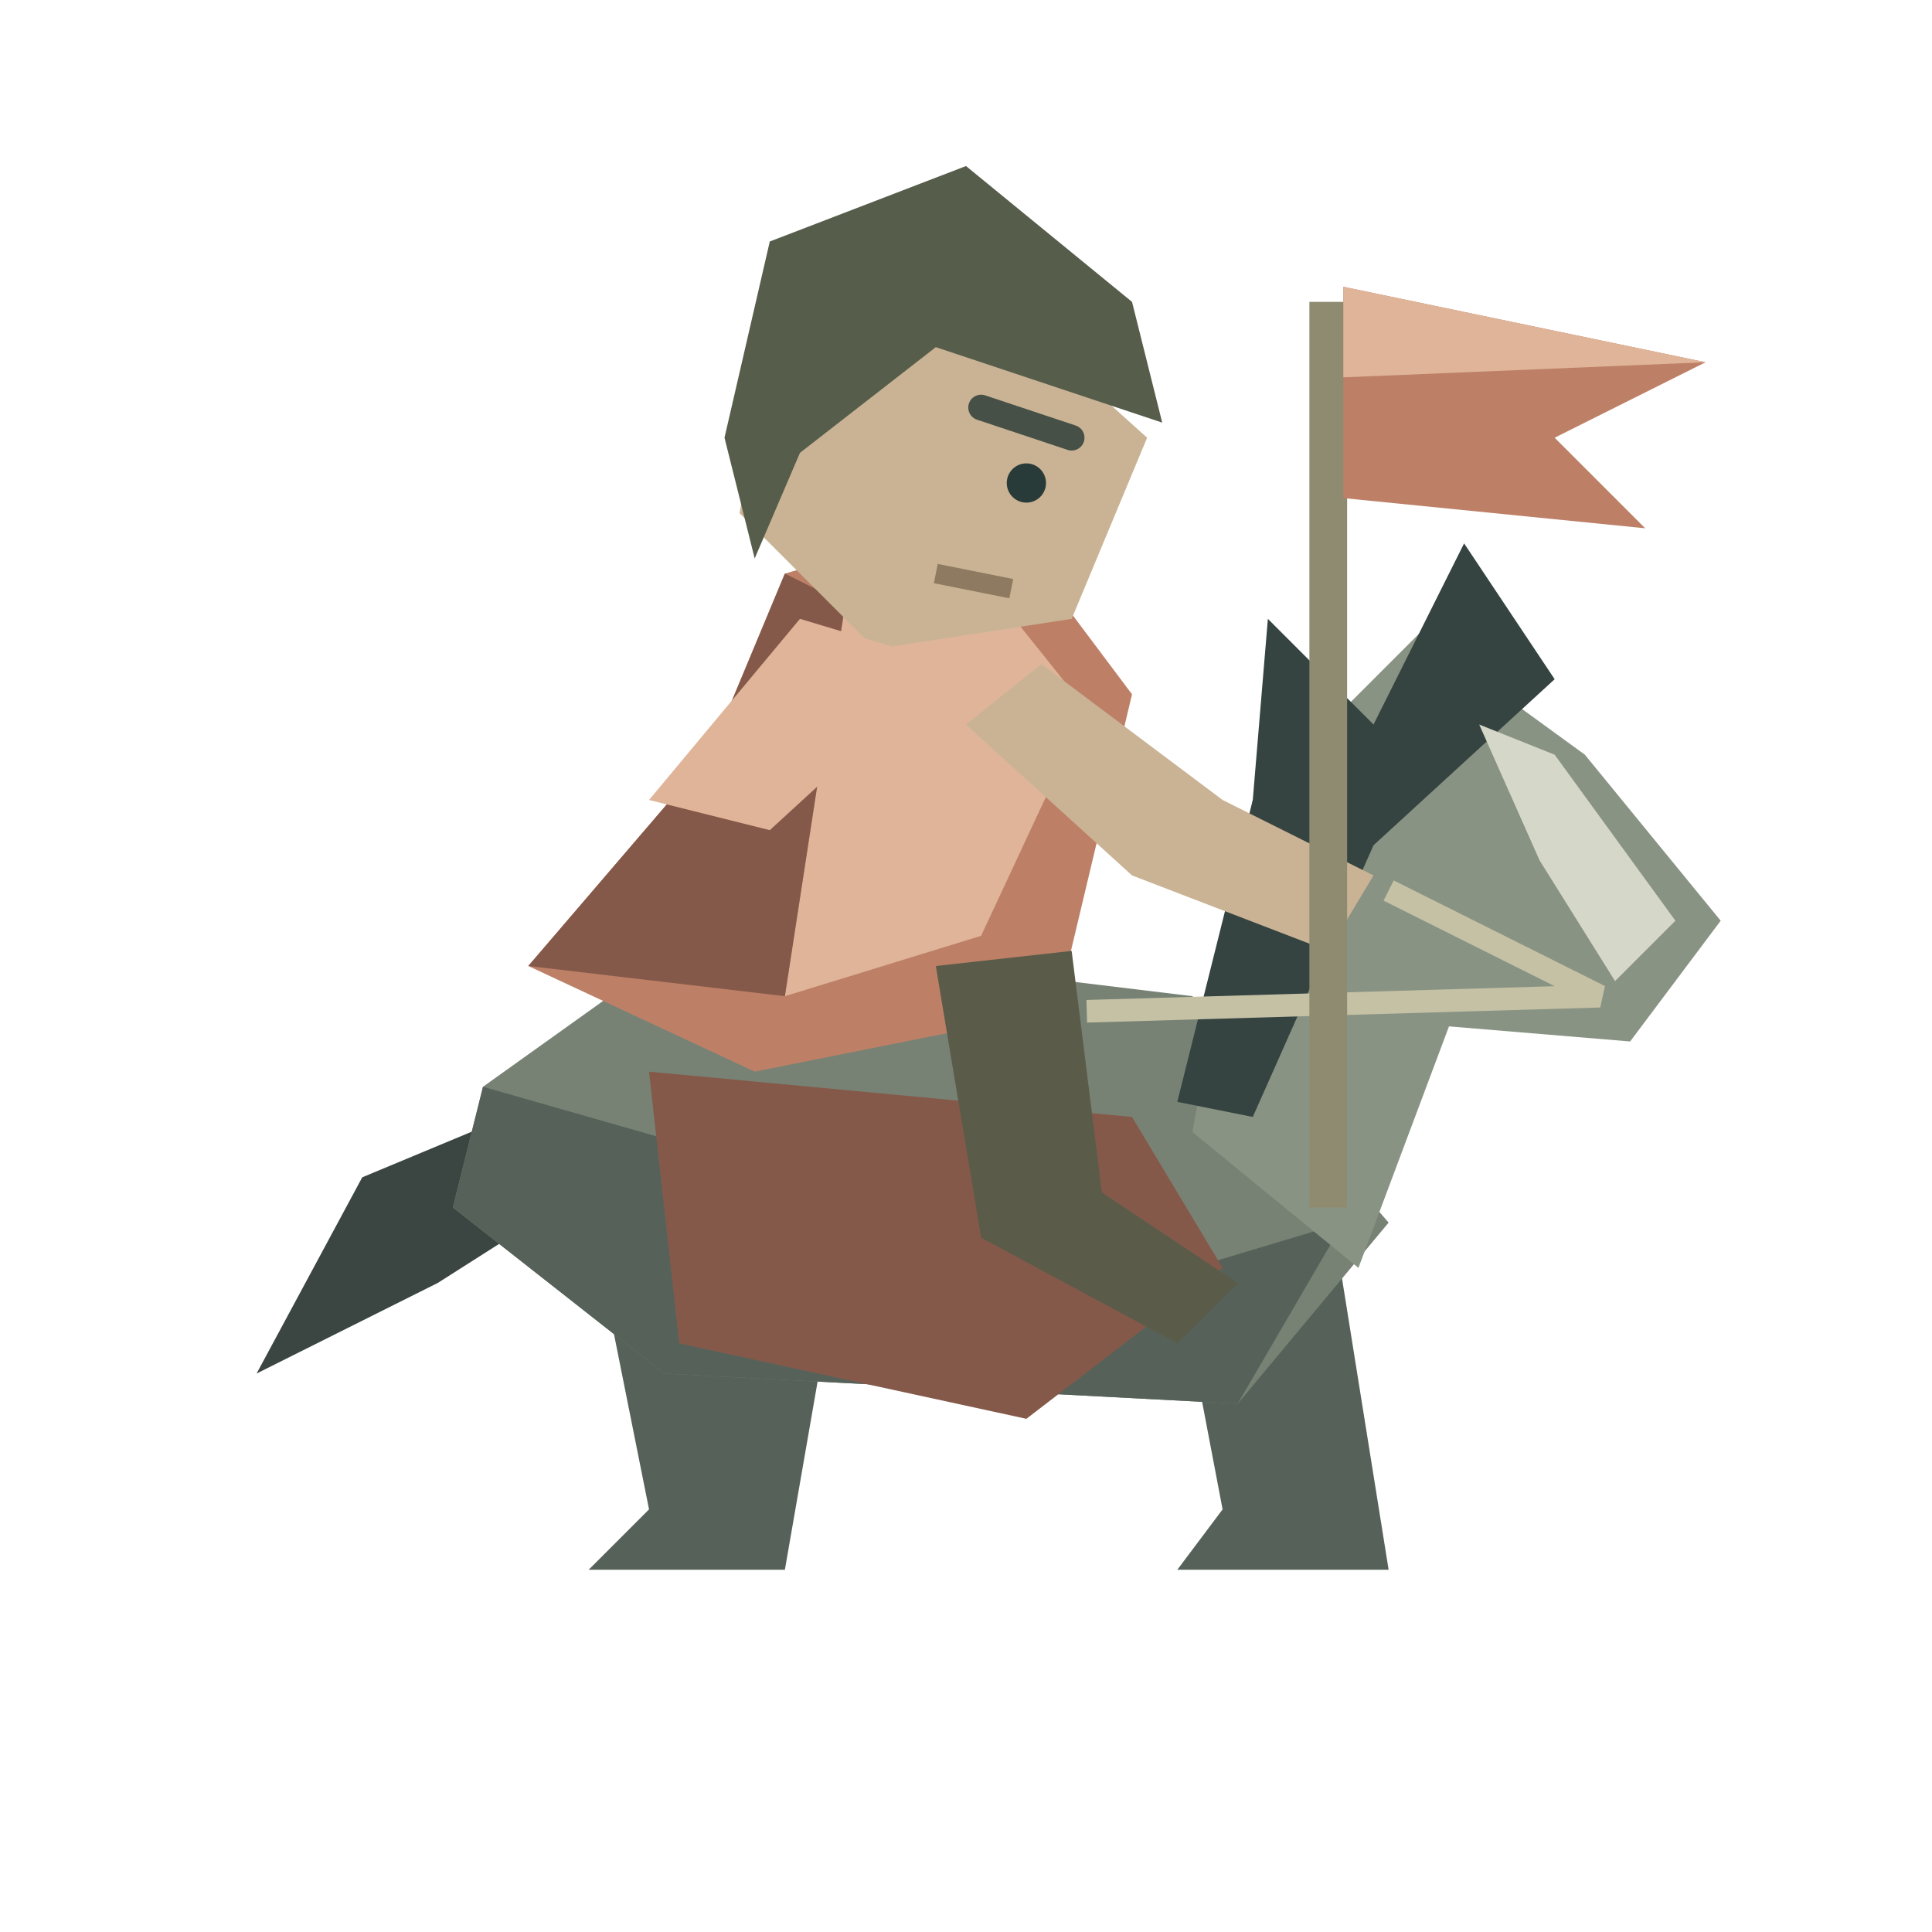
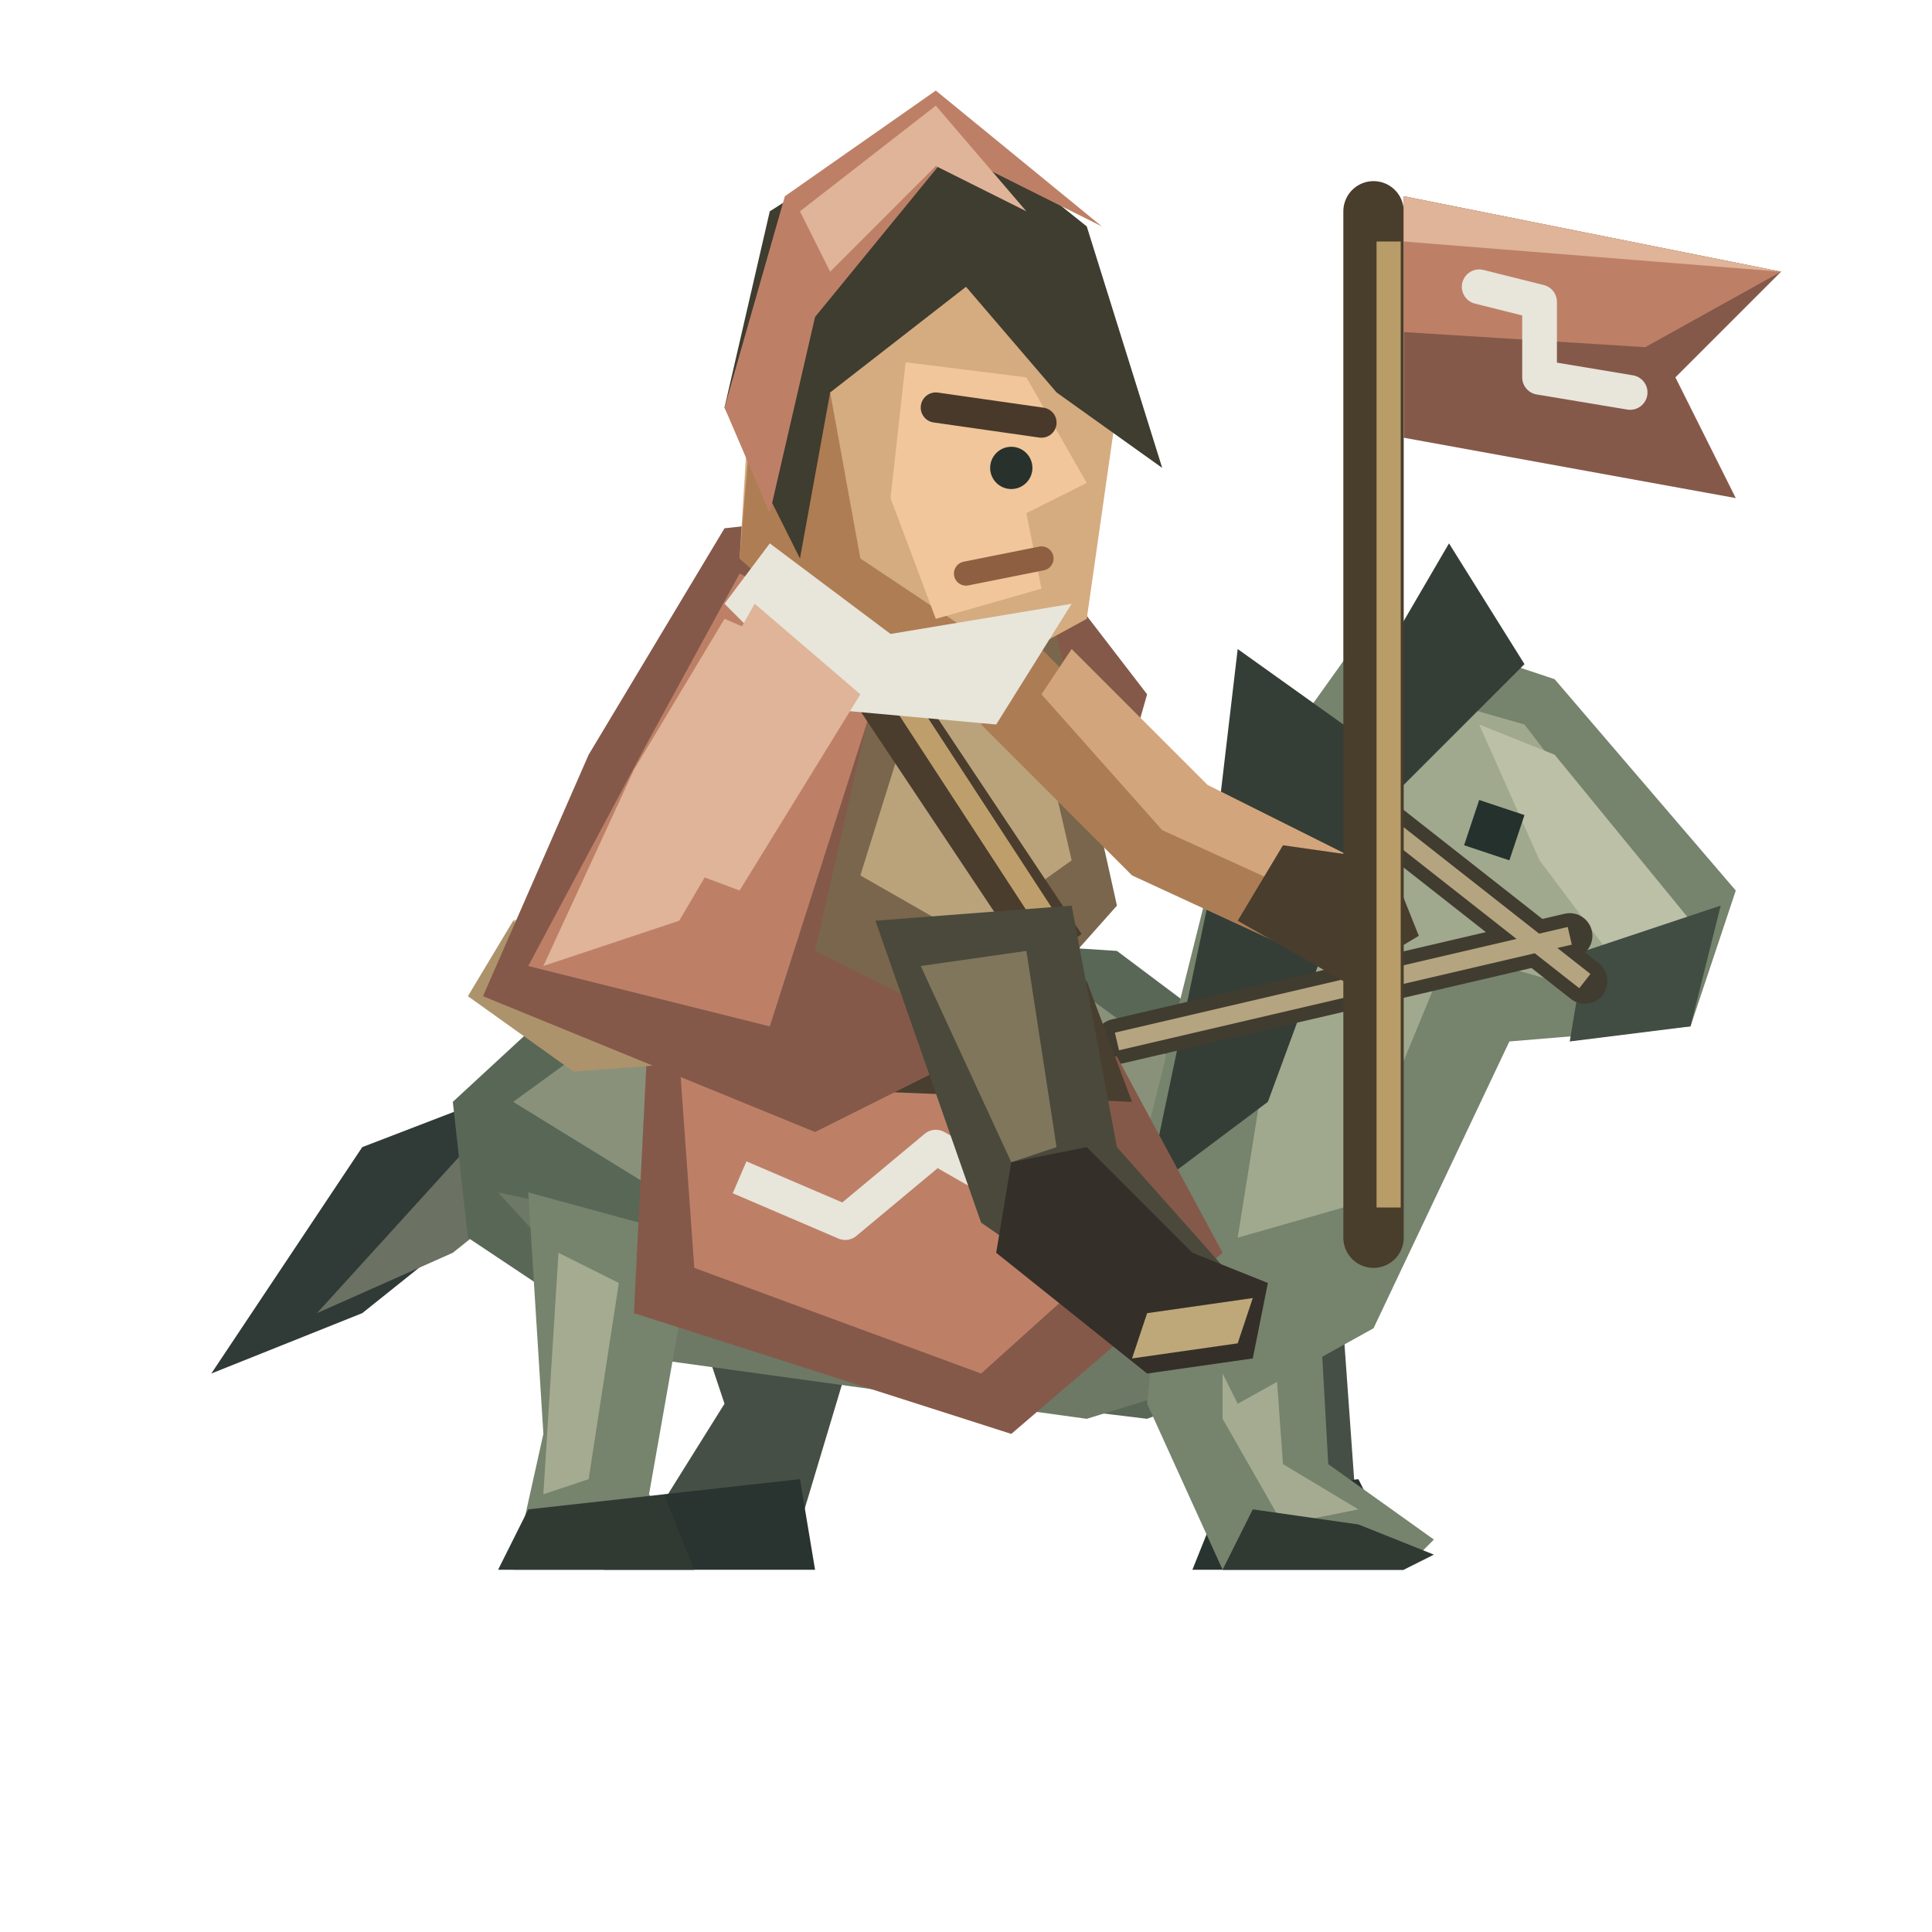
<svg xmlns="http://www.w3.org/2000/svg" width="128" height="128" viewBox="0 0 128 128">
-   <path fill="#3B4541" d="m36 73-12 5-7 13 12-6 11-7z" />
-   <path fill="#566259" d="m39 80 4 20-4 4h13l4-23zm38-1 4 21-3 4h14l-4-25z" />
-   <path fill="#778274" d="m32 72 14-10 33 4 13 15-10 12-38-2-14-11z" />
-   <path fill="#566259" d="m32 72 14 4 33 8 10-3-7 12-38-2-14-11z" />
-   <path fill="#899383" d="m79 75 4-22 11-11 11 8 9 11-6 8-12-1-6 16z" />
-   <path fill="#354341" d="m83 53 1-12 7 7 6-12 6 9-12 11-8 18-5-1z" />
-   <path fill="#D5D7C8" d="m98 48 5 2 8 11-4 4-5-8z" />
-   <path d="m92 59 14 7-34 1" fill="none" stroke="#C4C1A5" stroke-width="1.5" />
-   <path fill="#855949" d="m43 71 32 3 6 10-13 10-23-5z" />
-   <path fill="#BD8067" d="m52 38 14-4 9 12-5 21-20 4-15-7 12-14z" />
-   <path fill="#DFB498" d="m56 40 8-3 8 10-7 15-13 4z" />
-   <path fill="#855949" d="m52 38 4 2-4 26-17-2 12-14z" />
-   <path fill="#C9B394" d="m69 44 12 9 10 5-3 5-13-5-11-10z" />
-   <path fill="#5B5B49" d="m62 64 9-1 2 16 9 6-4 4-13-7z" />
-   <path fill="#C9B394" d="m51 22 15-2 10 9-5 12-13 2-9-9z" />
-   <path fill="#565D4B" d="m48 29 3-13 13-5 11 9 2 8-15-5-9 7-3 7z" />
-   <path d="M88 20v60" stroke="#8F8B70" stroke-width="2.5" />
-   <path fill="#BD8067" d="m89 19 24 5-10 5 6 6-20-2z" />
-   <path fill="#DFB498" d="m89 19 24 5-24 1z" />
-   <path d="m65 27 6 2" stroke="#465046" stroke-width="1.7" stroke-linecap="round" />
-   <circle cx="68" cy="32" r="1.3" fill="#293B38" />
-   <path d="m62 38 5 1" stroke="#8E7A60" stroke-width="1.3" />
-   <path fill="#DFB498" d="m53 41 10 3-12 11-8-2z" />
+   <path fill="#303A36" d="m37 71-13 5-10 15 10-4 10-8 9-1z" />
+   <path fill="#6B7163" d="m31 76-10 11 9-4 10-8z" />
+   <path fill="#454F45" d="m43 78 5 15-5 8h10l6-20zm30 1 9 13-2 10h10l-1-14-5-13z" />
+   <path fill="#29332F" d="m44 99 9-1 1 6H40zm37 0 9-1 3 6H79z" />
+   <path fill="#596757" d="m30 73 13-12 31 2 16 12-1 14-13 5-33-4-12-8z" />
+   <path fill="#89917B" d="m34 73 11-8 27 1 15 11-9 8-31-4z" />
+   <path fill="#6D7965" d="m33 79 14 3 31 4 10-7-3 11-13 4-29-4z" />
+   <path fill="#76836D" d="m35 79 11 3-3 17 3 5H34l2-9zm42 4 10-4 1 18 7 5-2 2H81l-5-11z" />
+   <path fill="#A4AB90" d="m37 83 4 2-2 13-3 1zm44 2 3-2 1 14 5 3-5 1-4-7z" />
+   <path fill="#303A33" d="m35 100 9-1 2 5H33zm48 0 7 1 5 2-2 1H81z" />
+   <path fill="#76836D" d="m75 79 6-24 10-14 12 4 12 14-3 9-12 1-9 19-9 5z" />
+   <path fill="#A0A98E" d="m86 57 8-11 7 2 10 13-8 4-7-2-7 17-7 2z" />
+   <path fill="#343E36" d="m80 60 2-17 7 5 7-12 5 8-10 10-7 19-8 6z" />
+   <path fill="#BBC0A6" d="m98 48 5 2 9 11-4 4-6-8z" />
+   <path fill="#414D42" d="m105 63 9-3-2 8-8 1z" />
+   <path fill="#24312C" d="m98 53 3 1-1 3-3-1z" />
+   <path d="m91 54 14 11m-1-3-30 7" fill="none" stroke="#413C30" stroke-width="3" stroke-linecap="round" />
+   <path d="m91 54 14 11m-1-3-30 7" fill="none" stroke="#B5A480" stroke-width="1.2" />
+   <path fill="#855949" d="m43 67 31 3 7 13-14 12-25-8z" />
+   <path fill="#BD8067" d="m45 70 24 2 6 10-10 9-19-7z" />
+   <path d="m49 78 7 3 6-5 7 4" fill="none" stroke="#E8E5DB" stroke-width="2.3" stroke-linejoin="round" />
+   <path fill="#483F30" d="m47 64 25 1 3 8-25-1z" />
+   <path fill="#AC936B" d="m34 61 10-3 9 5-2 7-13 1-7-5z" />
+   <path fill="#D1BB91" d="m34 61 10-3 7 4-12 4z" />
+   <path d="m40 60 4 9m4-9 2 7" stroke="#5E513B" stroke-width="2" />
+   <path fill="#855949" d="m48 35 18-2 10 13-6 21-16 8-22-9 7-16z" />
+   <path fill="#BD8067" d="m49 38 10 5-8 25-16-4 8-15z" />
+   <path fill="#DFB498" d="m48 41 7 3-10 17-9 3 6-13z" />
+   <path fill="#7A664C" d="m59 41 11 1 4 18-8 9-12-6z" />
+   <path fill="#BAA37B" d="m62 42 6 2 3 13-7 5-7-4z" />
+   <path d="m54 39 16 24" stroke="#4A3D2D" stroke-width="4" />
+   <path d="m55 39 15 23" stroke="#BE9F6C" stroke-width="1.5" />
+   <path fill="#4A493C" d="m58 61 13-1 3 16 8 9-4 5-13-9z" />
+   <path fill="#80765B" d="m61 64 7-1 2 13-3 1z" />
+   <path fill="#342F29" d="m67 77 5-1 7 7 5 2-1 5-7 1-10-8z" />
+   <path fill="#BEA879" d="m76 87 7-1-1 3-7 1z" />
+   <path fill="#AC7D55" d="m69 43 10 10 12 5-3 6-13-6-10-10z" />
+   <path fill="#D3A57C" d="m71 43 9 9 10 5-2 3-11-5-8-9z" />
+   <path fill="#493D2E" d="m85 56 7 1 2 5-5 3-7-4z" />
+   <path fill="#D5AB80" d="m50 21 13-5 11 11-2 14-11 6-12-10z" />
+   <path fill="#AE7D53" d="m50 25 5 1 2 11 9 6-6 4-11-10z" />
+   <path fill="#F0C69A" d="m60 24 8 1 4 7-4 2 1 5-7 2-3-8z" />
+   <path fill="#3F3C30" d="m48 27 3-13 11-7 10 8 5 16-7-5-6-7-9 7-2 11z" />
+   <path fill="#BD8067" d="m48 27 4-14 10-7 11 9-10-5-9 11-3 13z" />
+   <path fill="#DFB498" d="m53 14 9-7 6 7-6-3-7 7z" />
+   <path d="m62 27 7 1" stroke="#49392B" stroke-width="2" stroke-linecap="round" />
+   <circle cx="67" cy="31" r="1.4" fill="#29312C" />
+   <path d="m64 38 5-1" stroke="#8E5F40" stroke-width="1.6" stroke-linecap="round" />
+   <path fill="#E8E5DB" d="m51 36 8 6 12-2-5 8-11-1-7-7z" />
+   <path fill="#DFB498" d="m50 40 7 6-8 13-8-3z" />
+   <path d="M91 14v68" stroke="#493D2B" stroke-width="4" stroke-linecap="round" />
+   <path d="M92 16v64" stroke="#B89D68" stroke-width="1.6" />
+   <path fill="#855949" d="m93 13 25 5-7 7 4 8-22-4z" />
+   <path fill="#BD8067" d="m93 13 25 5-9 5-16-1z" />
+   <path fill="#DFB498" d="m93 13 25 5-25-2z" />
+   <path d="m98 19 4 1v5l6 1" fill="none" stroke="#E8E5DB" stroke-width="2.3" stroke-linecap="round" stroke-linejoin="round" />
</svg>
